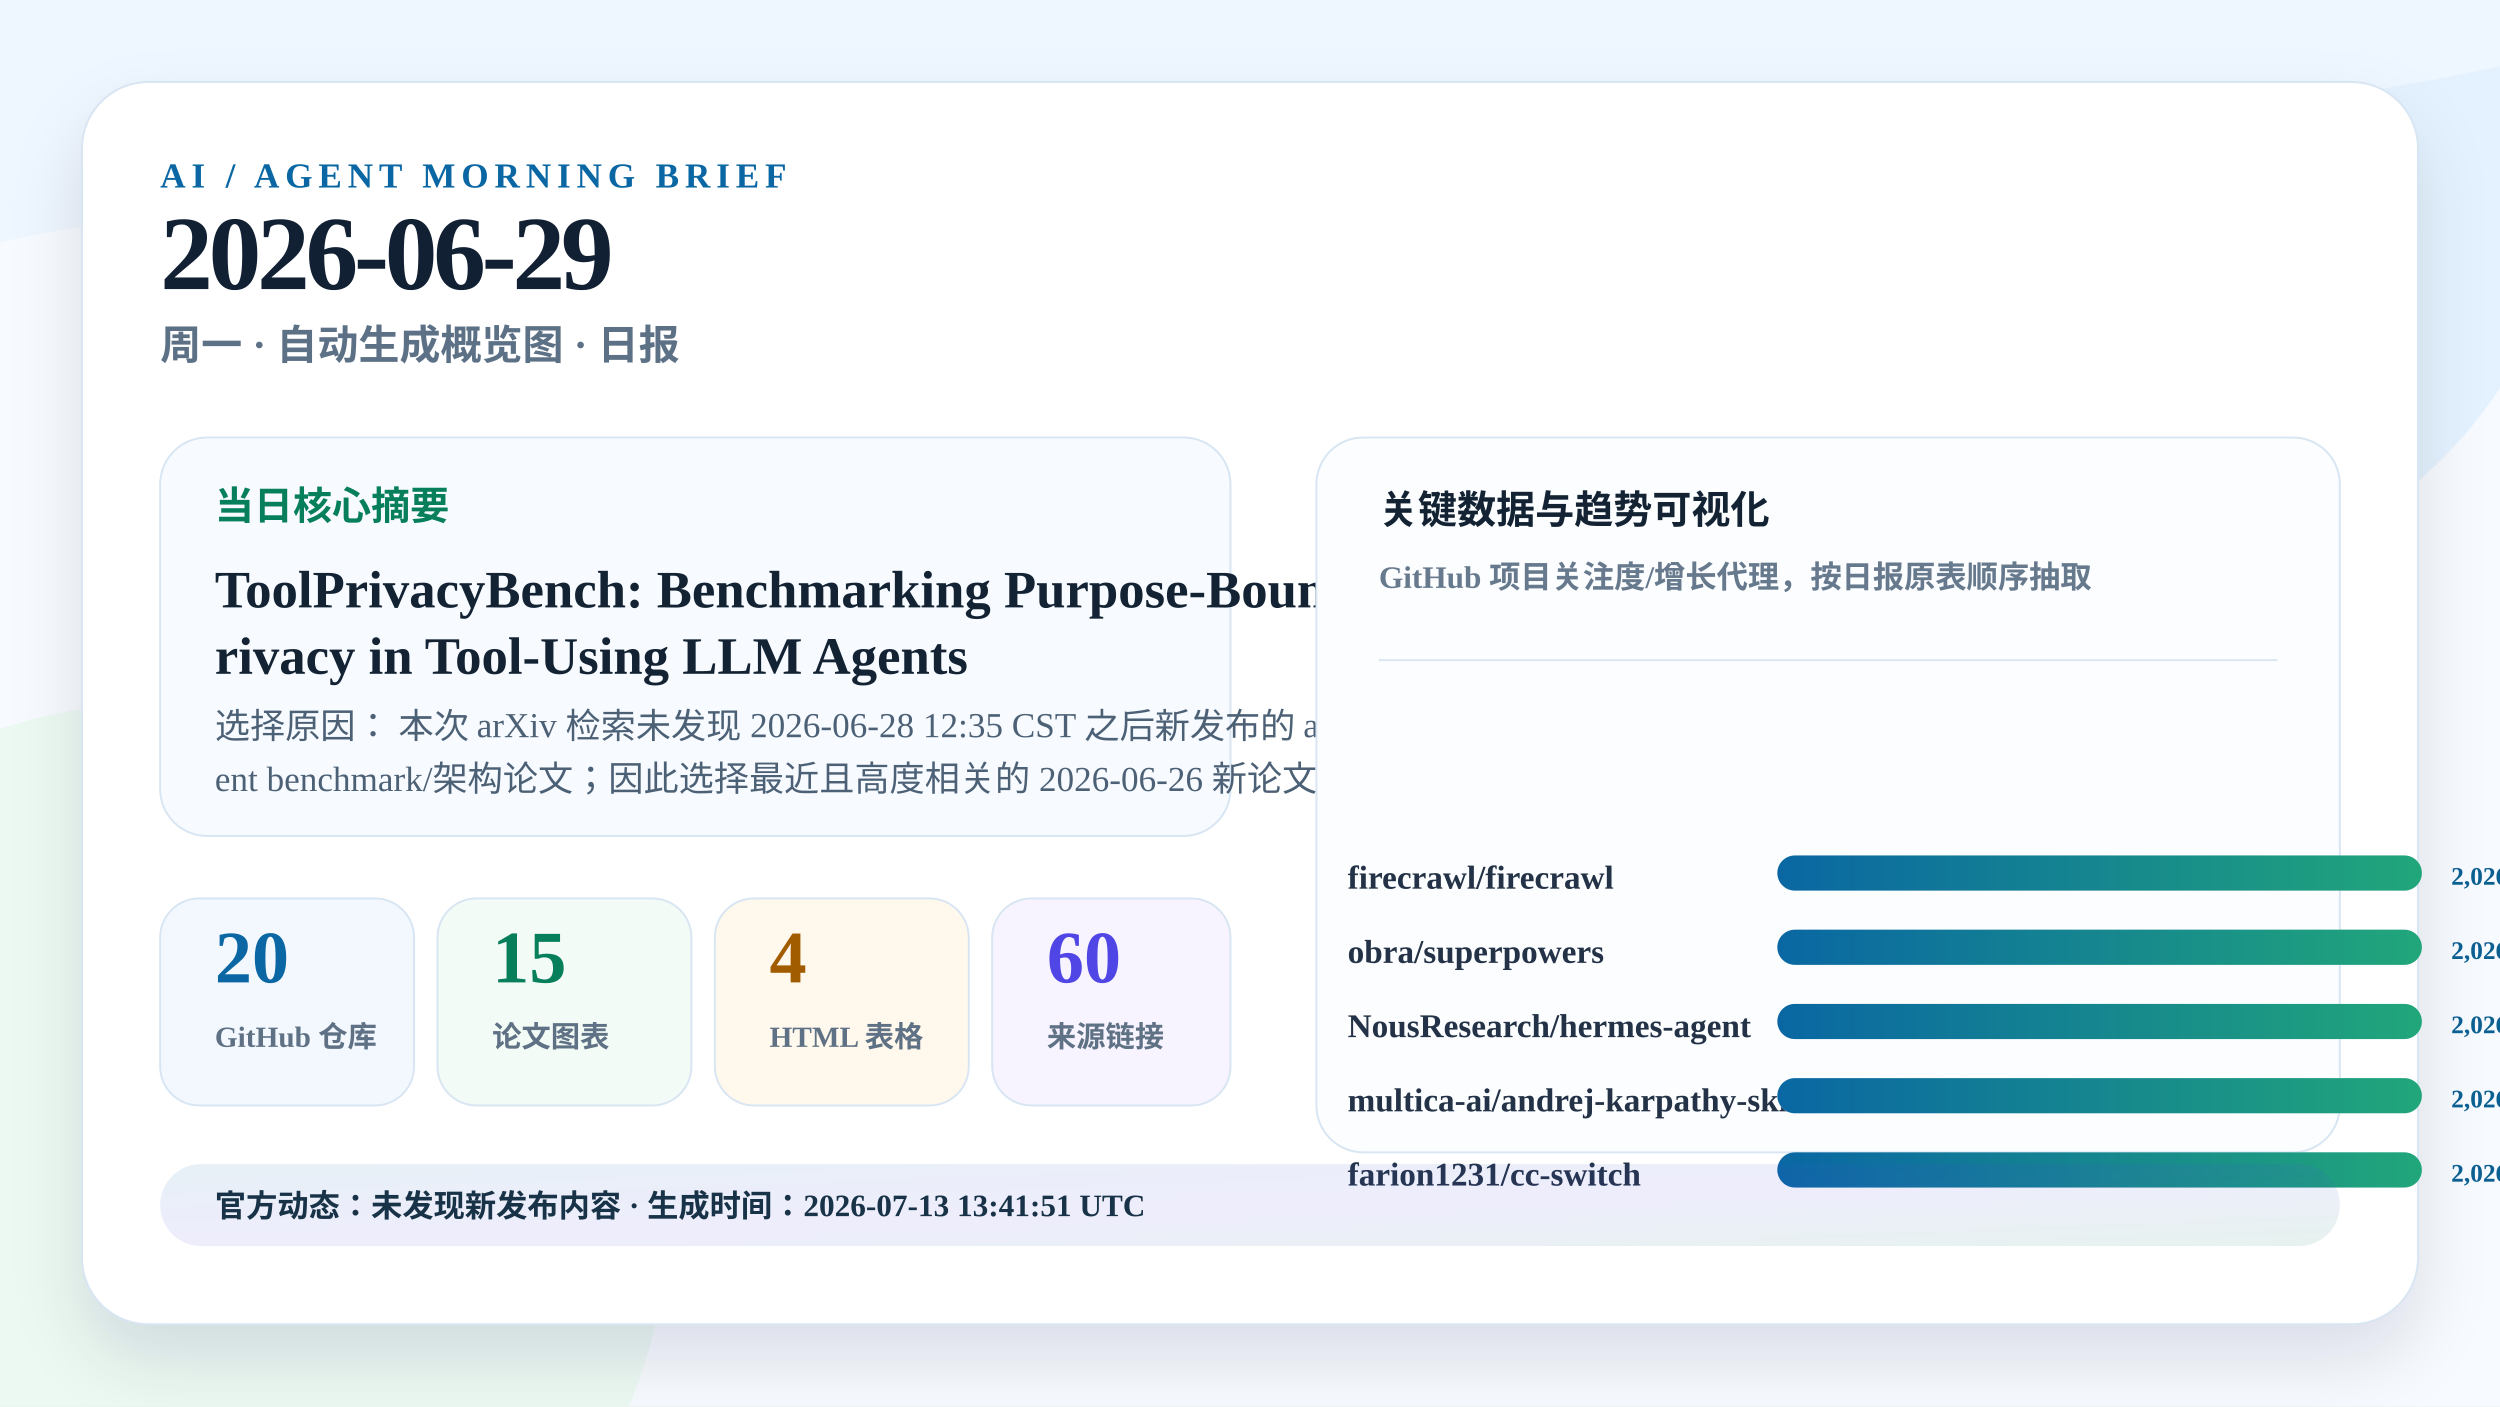
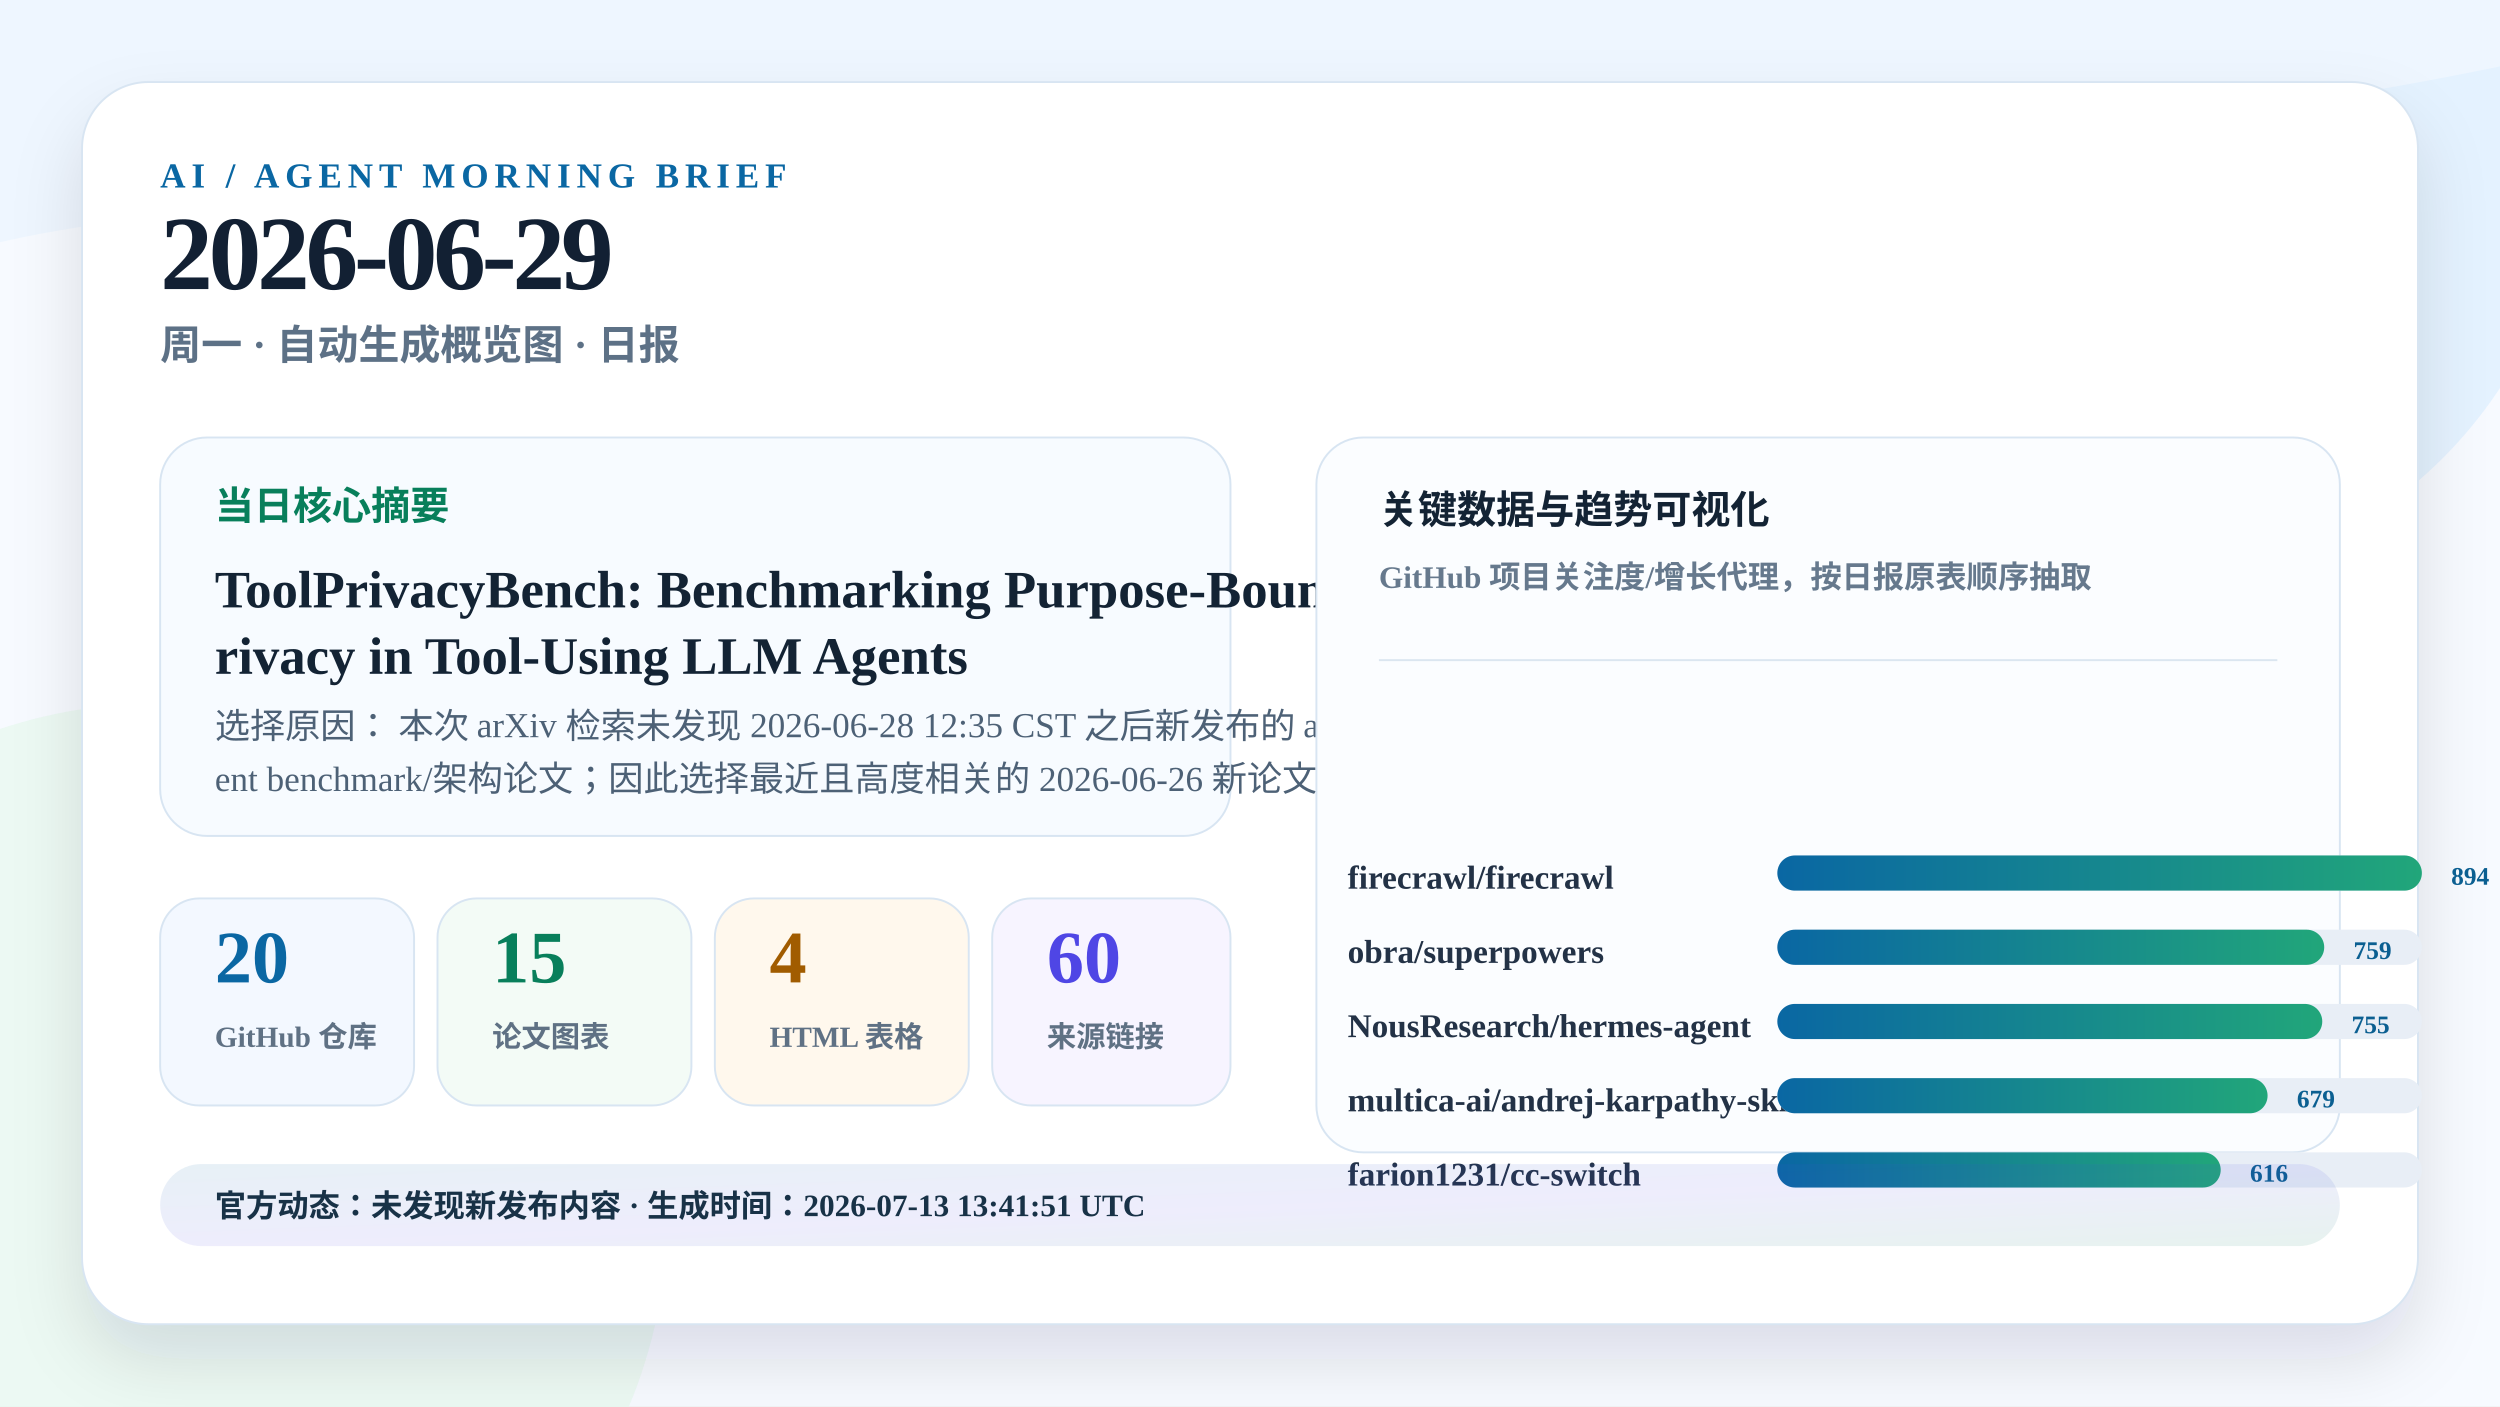
<svg xmlns="http://www.w3.org/2000/svg" width="1280" height="720" viewBox="0 0 1280 720" role="img" aria-label="2026-06-29 AI Agent 晨间简报概览">
  <defs>
    <linearGradient id="accent" x1="0" y1="0" x2="1" y2="1">
      <stop offset="0%" stop-color="#0a67a3" />
      <stop offset="52%" stop-color="#4f46e5" />
      <stop offset="100%" stop-color="#087f5b" />
    </linearGradient>
    <linearGradient id="barGradient" x1="0" y1="0" x2="1" y2="0">
      <stop offset="0%" stop-color="#0a67a3" />
      <stop offset="100%" stop-color="#21a67a" />
    </linearGradient>
    <filter id="shadow" x="-10%" y="-10%" width="120%" height="130%">
      <feDropShadow dx="0" dy="18" stdDeviation="18" flood-color="#102030" flood-opacity="0.12" />
    </filter>
  </defs>
  <rect width="1280" height="720" fill="#f7faff" />
  <circle cx="1088" cy="72" r="230" fill="#dfefff" opacity="0.78" />
  <circle cx="82" cy="620" r="260" fill="#e7f8ef" opacity="0.72" />
  <path d="M0 124 C220 74 360 176 552 124 C790 60 980 96 1280 34 L1280 0 L0 0 Z" fill="#eef6ff" />
  <rect x="42" y="42" width="1196" height="636" rx="34" fill="white" filter="url(#shadow)" />
  <rect x="42" y="42" width="1196" height="636" rx="34" fill="none" stroke="#d8e5f2" />
  <text x="82" y="96" font-size="18" font-weight="800" letter-spacing="3" fill="#0a67a3">AI / AGENT MORNING BRIEF</text>
  <text x="82" y="148" font-size="54" font-weight="850" letter-spacing="-2.2" fill="#122033">2026-06-29</text>
  <text x="82" y="184" font-size="21" font-weight="650" fill="#5d7186">周一 · 自动生成概览图 · 日报</text>
  <rect x="82" y="224" width="548" height="204" rx="24" fill="#f7fbff" stroke="#d8e5f2" />
  <text x="110" y="266" font-size="20" font-weight="800" fill="#087f5b">当日核心摘要</text>
  <text x="110" y="311" font-size="27" font-weight="850" fill="#132334">ToolPrivacyBench: Benchmarking Purpose-Bound P</text>
  <text x="110" y="345" font-size="27" font-weight="850" fill="#132334">rivacy in Tool-Using LLM Agents</text>
  <text x="110" y="378" font-size="18" font-weight="500" fill="#4d6176">选择原因： 本次 arXiv 检索未发现 2026-06-28 12:35 CST 之后新发布的 ag</text>
  <text x="110" y="405" font-size="18" font-weight="500" fill="#4d6176">ent benchmark/架构论文；因此选择最近且高度相关的 2026-06-26 新论文。To…</text>
  <g>
    <rect x="82" y="460" width="130" height="106" rx="20" fill="#f3f8ff" stroke="#d8e5f2" />
    <text x="110" y="503" font-size="38" font-weight="850" fill="#0a67a3">20</text>
    <text x="110" y="536" font-size="15" font-weight="700" fill="#5f7184">GitHub 仓库</text>
    <rect x="224" y="460" width="130" height="106" rx="20" fill="#f3fbf6" stroke="#d8e5f2" />
    <text x="252" y="503" font-size="38" font-weight="850" fill="#087f5b">15</text>
    <text x="252" y="536" font-size="15" font-weight="700" fill="#5f7184">论文图表</text>
    <rect x="366" y="460" width="130" height="106" rx="20" fill="#fff8ed" stroke="#d8e5f2" />
    <text x="394" y="503" font-size="38" font-weight="850" fill="#a15c00">4</text>
    <text x="394" y="536" font-size="15" font-weight="700" fill="#5f7184">HTML 表格</text>
    <rect x="508" y="460" width="122" height="106" rx="20" fill="#f7f4ff" stroke="#d8e5f2" />
    <text x="536" y="503" font-size="38" font-weight="850" fill="#4f46e5">60</text>
    <text x="536" y="536" font-size="15" font-weight="700" fill="#5f7184">来源链接</text>
  </g>
  <rect x="674" y="224" width="524" height="366" rx="24" fill="#fbfdff" stroke="#d8e5f2" />
  <text x="706" y="268" font-size="20" font-weight="850" fill="#132334">关键数据与趋势可视化</text>
  <text x="706" y="301" font-size="16" font-weight="600" fill="#66798d">GitHub 项目关注度/增长代理，按日报原表顺序抽取</text>
  <path d="M706 338 H1166" stroke="#dbe6f0" />
  <text x="690" y="455" font-size="17" font-weight="650" fill="#233246">firecrawl/firecrawl</text>
  <rect x="910" y="438" width="330" height="18" rx="9" fill="#e8eef6" />
  <rect x="910" y="438" width="330" height="18" rx="9" fill="url(#barGradient)" />
-   <text x="1255" y="453" font-size="13" font-weight="700" fill="#0b5f91">2,026</text>
+   <text x="1255" y="453" font-size="13" font-weight="700" fill="#0b5f91">894</text>
  <text x="690" y="493" font-size="17" font-weight="650" fill="#233246">obra/superpowers</text>
  <rect x="910" y="476" width="330" height="18" rx="9" fill="#e8eef6" />
-   <rect x="910" y="476" width="330" height="18" rx="9" fill="url(#barGradient)" />
-   <text x="1255" y="491" font-size="13" font-weight="700" fill="#0b5f91">2,026</text>
+   <rect x="910" y="476" width="280" height="18" rx="9" fill="url(#barGradient)" />
+   <text x="1205" y="491" font-size="13" font-weight="700" fill="#0b5f91">759</text>
  <text x="690" y="531" font-size="17" font-weight="650" fill="#233246">NousResearch/hermes-agent</text>
  <rect x="910" y="514" width="330" height="18" rx="9" fill="#e8eef6" />
-   <rect x="910" y="514" width="330" height="18" rx="9" fill="url(#barGradient)" />
-   <text x="1255" y="529" font-size="13" font-weight="700" fill="#0b5f91">2,026</text>
+   <rect x="910" y="514" width="279" height="18" rx="9" fill="url(#barGradient)" />
+   <text x="1204" y="529" font-size="13" font-weight="700" fill="#0b5f91">755</text>
  <text x="690" y="569" font-size="17" font-weight="650" fill="#233246">multica-ai/andrej-karpathy-skills</text>
  <rect x="910" y="552" width="330" height="18" rx="9" fill="#e8eef6" />
-   <rect x="910" y="552" width="330" height="18" rx="9" fill="url(#barGradient)" />
-   <text x="1255" y="567" font-size="13" font-weight="700" fill="#0b5f91">2,026</text>
+   <rect x="910" y="552" width="251" height="18" rx="9" fill="url(#barGradient)" />
+   <text x="1176" y="567" font-size="13" font-weight="700" fill="#0b5f91">679</text>
  <text x="690" y="607" font-size="17" font-weight="650" fill="#233246">farion1231/cc-switch</text>
  <rect x="910" y="590" width="330" height="18" rx="9" fill="#e8eef6" />
-   <rect x="910" y="590" width="330" height="18" rx="9" fill="url(#barGradient)" />
-   <text x="1255" y="605" font-size="13" font-weight="700" fill="#0b5f91">2,026</text>
+   <rect x="910" y="590" width="227" height="18" rx="9" fill="url(#barGradient)" />
+   <text x="1152" y="605" font-size="13" font-weight="700" fill="#0b5f91">616</text>
  <rect x="82" y="596" width="1116" height="42" rx="21" fill="url(#accent)" opacity="0.10" />
  <text x="110" y="623" font-size="16" font-weight="750" fill="#183247">官方动态：未发现新发布内容 · 生成时间：2026-07-13 13:41:51 UTC</text>
</svg>
